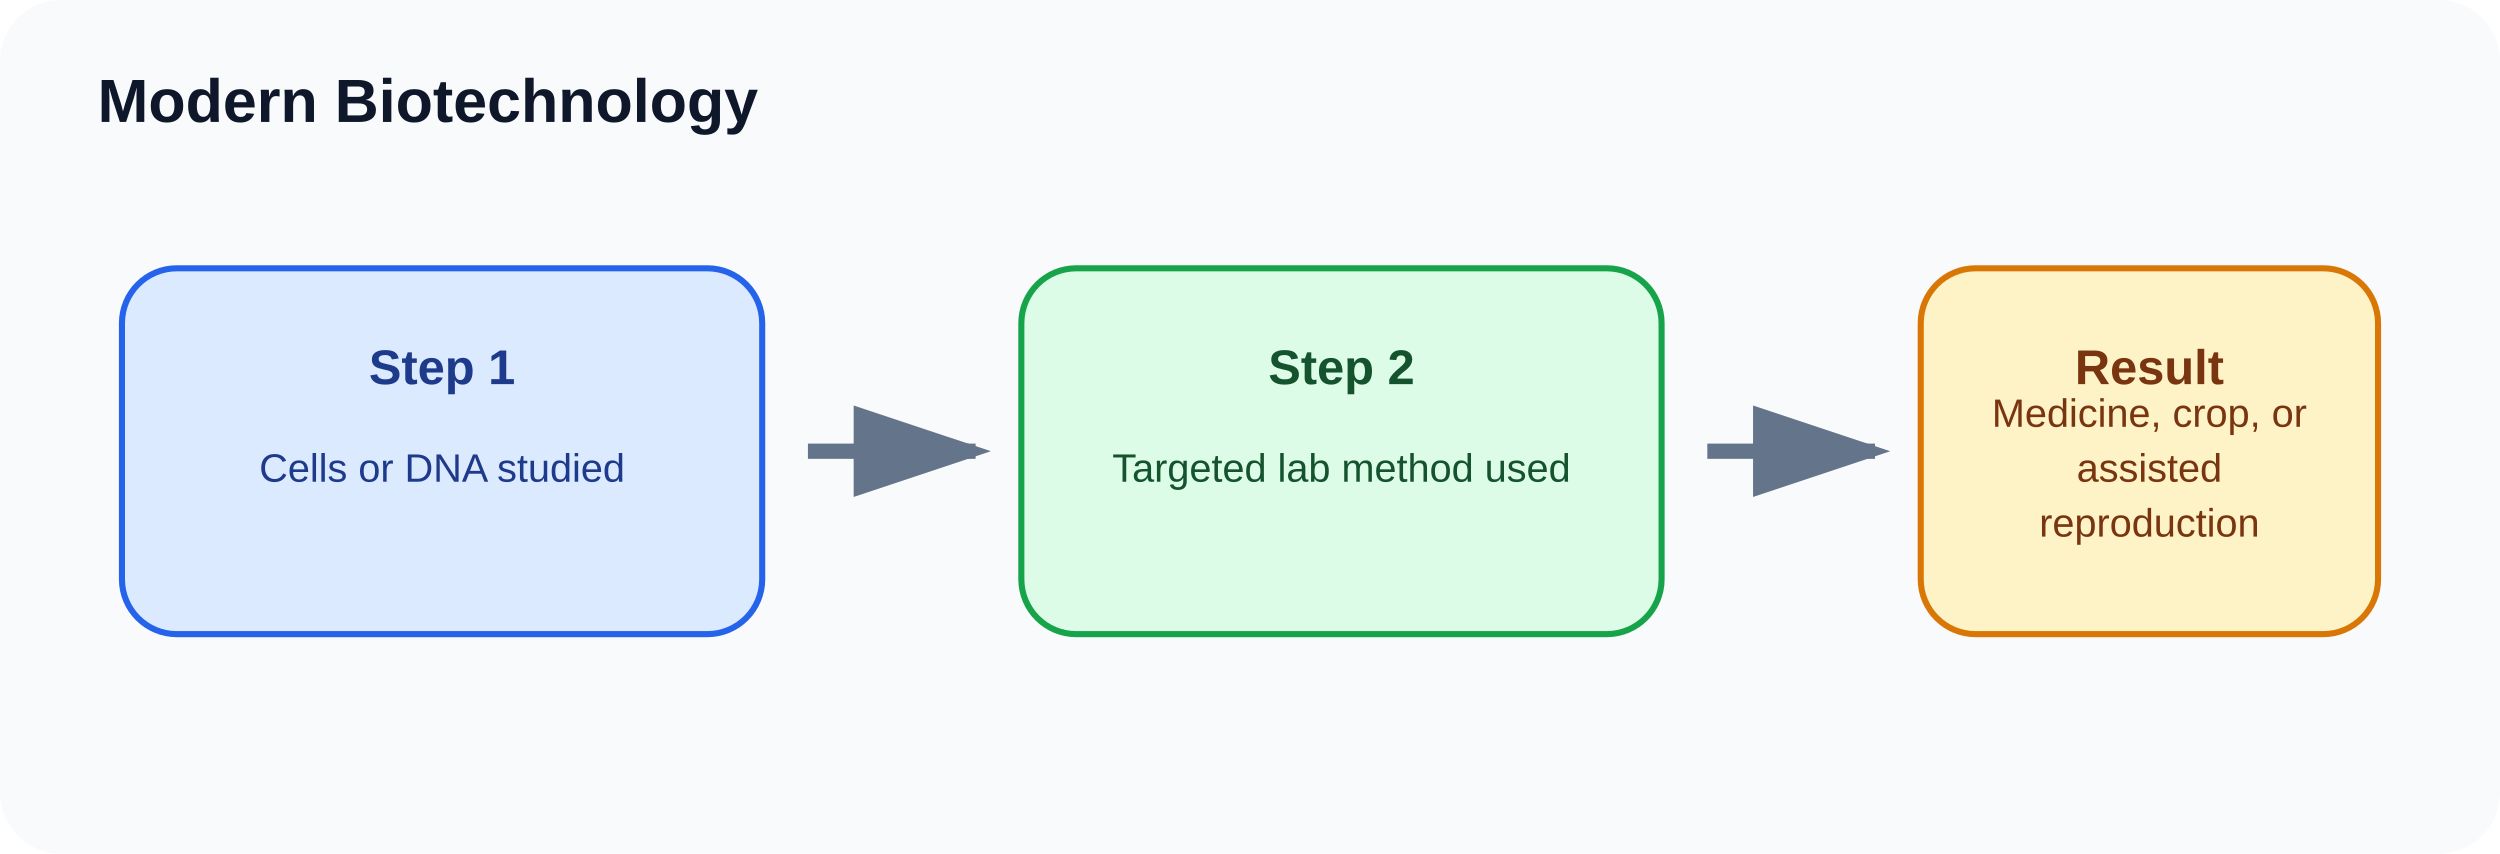
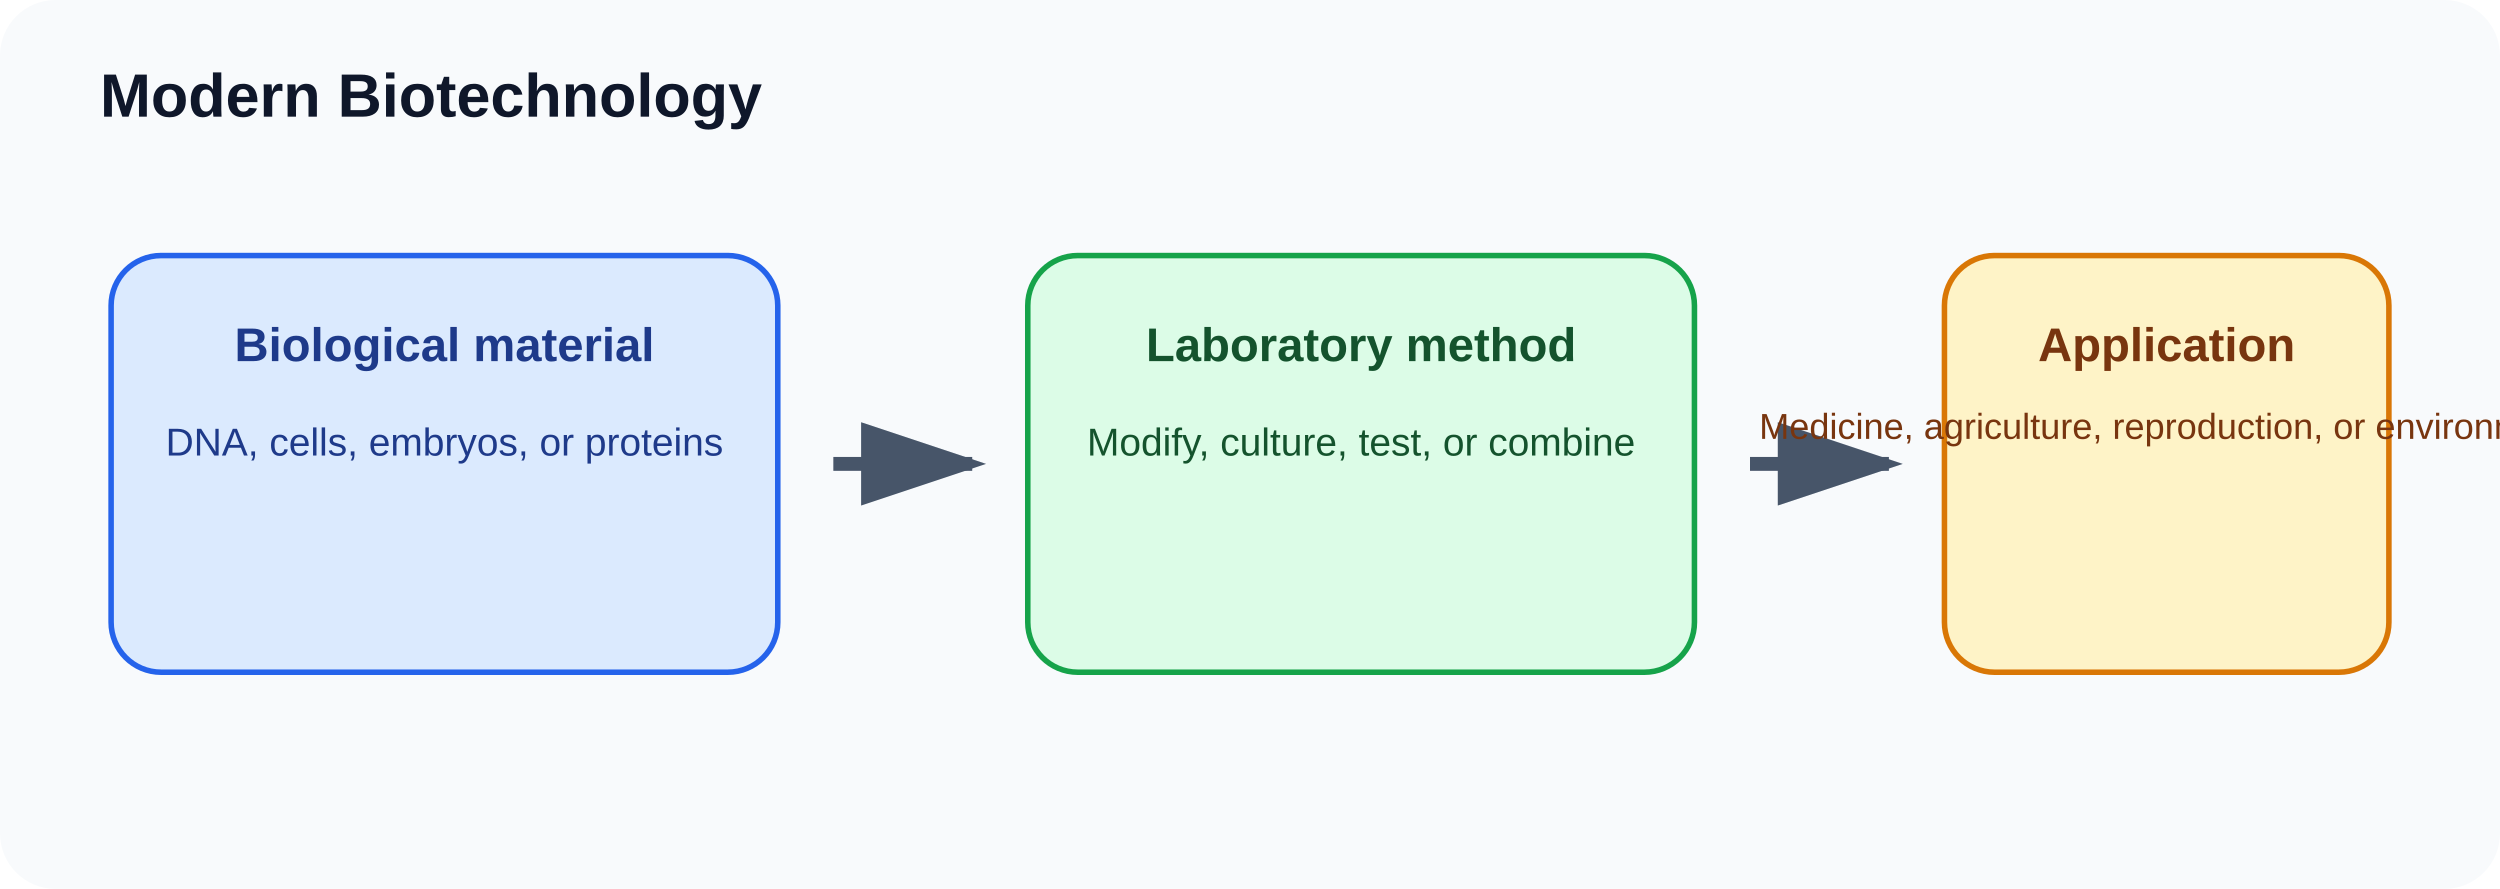
- <svg xmlns="http://www.w3.org/2000/svg" role="img" aria-label="Modern Biotechnology concept flow" viewBox="0 0 820 280" width="100%" height="280" style="max-width:820px">
-   <rect width="820" height="280" rx="20" fill="#f8fafc" />
-   <text x="32" y="40" font-family="Arial, sans-serif" font-size="20" font-weight="700" fill="#0f172a">Modern Biotechnology</text>
+ <svg xmlns="http://www.w3.org/2000/svg" role="img" aria-label="Modern Biotechnology visual overview" viewBox="0 0 900 320" width="100%" height="320" style="max-width:900px">
+   <rect width="900" height="320" rx="20" fill="#f8fafc" />
+   <text x="36" y="42" font-family="Arial, sans-serif" font-size="22" font-weight="700" fill="#0f172a">Modern Biotechnology</text>
  <defs>
    <marker id="arrow" markerWidth="10" markerHeight="10" refX="8" refY="3" orient="auto" markerUnits="strokeWidth">
-       <path d="M0,0 L0,6 L9,3 z" fill="#64748b" />
+       <path d="M0,0 L0,6 L9,3 z" fill="#475569" />
    </marker>
  </defs>
  <g font-family="Arial, sans-serif">
-     <rect x="40" y="88" width="210" height="120" rx="18" fill="#dbeafe" stroke="#2563eb" stroke-width="2" />
-     <text x="145" y="126" text-anchor="middle" font-size="16" font-weight="700" fill="#1e3a8a">Step 1</text>
-     <text x="145" y="158" text-anchor="middle" font-size="13" fill="#1e3a8a">Cells or DNA studied</text>
-     <path d="M265 148 H320" stroke="#64748b" stroke-width="5" marker-end="url(#arrow)" />
-     <rect x="335" y="88" width="210" height="120" rx="18" fill="#dcfce7" stroke="#16a34a" stroke-width="2" />
-     <text x="440" y="126" text-anchor="middle" font-size="16" font-weight="700" fill="#14532d">Step 2</text>
-     <text x="440" y="158" text-anchor="middle" font-size="13" fill="#14532d">Targeted lab method used</text>
-     <path d="M560 148 H615" stroke="#64748b" stroke-width="5" marker-end="url(#arrow)" />
-     <rect x="630" y="88" width="150" height="120" rx="18" fill="#fef3c7" stroke="#d97706" stroke-width="2" />
-     <text x="705" y="126" text-anchor="middle" font-size="16" font-weight="700" fill="#78350f">Result</text>
-     <text x="705" y="140" text-anchor="middle" font-size="13" fill="#78350f">Medicine, crop, or</text>
-     <text x="705" y="158" text-anchor="middle" font-size="13" fill="#78350f">assisted</text>
-     <text x="705" y="176" text-anchor="middle" font-size="13" fill="#78350f">reproduction</text>
+     <rect x="40" y="92" width="240" height="150" rx="18" fill="#dbeafe" stroke="#2563eb" stroke-width="2" />
+     <text x="160" y="130" text-anchor="middle" font-size="17" font-weight="700" fill="#1e3a8a">Biological material</text>
+     <text x="160" y="164" text-anchor="middle" font-size="14" fill="#1e3a8a">DNA, cells, embryos, or proteins</text>
+     <path d="M300 167 H350" stroke="#475569" stroke-width="5" marker-end="url(#arrow)" />
+     <rect x="370" y="92" width="240" height="150" rx="18" fill="#dcfce7" stroke="#16a34a" stroke-width="2" />
+     <text x="490" y="130" text-anchor="middle" font-size="17" font-weight="700" fill="#14532d">Laboratory method</text>
+     <text x="490" y="164" text-anchor="middle" font-size="14" fill="#14532d">Modify, culture, test, or combine</text>
+     <path d="M630 167 H680" stroke="#475569" stroke-width="5" marker-end="url(#arrow)" />
+     <rect x="700" y="92" width="160" height="150" rx="18" fill="#fef3c7" stroke="#d97706" stroke-width="2" />
+     <text x="780" y="130" text-anchor="middle" font-size="17" font-weight="700" fill="#78350f">Application</text>
+     <text x="780" y="158" text-anchor="middle" font-size="13" fill="#78350f">Medicine, agriculture, reproduction, or environment</text>
  </g>
</svg>
